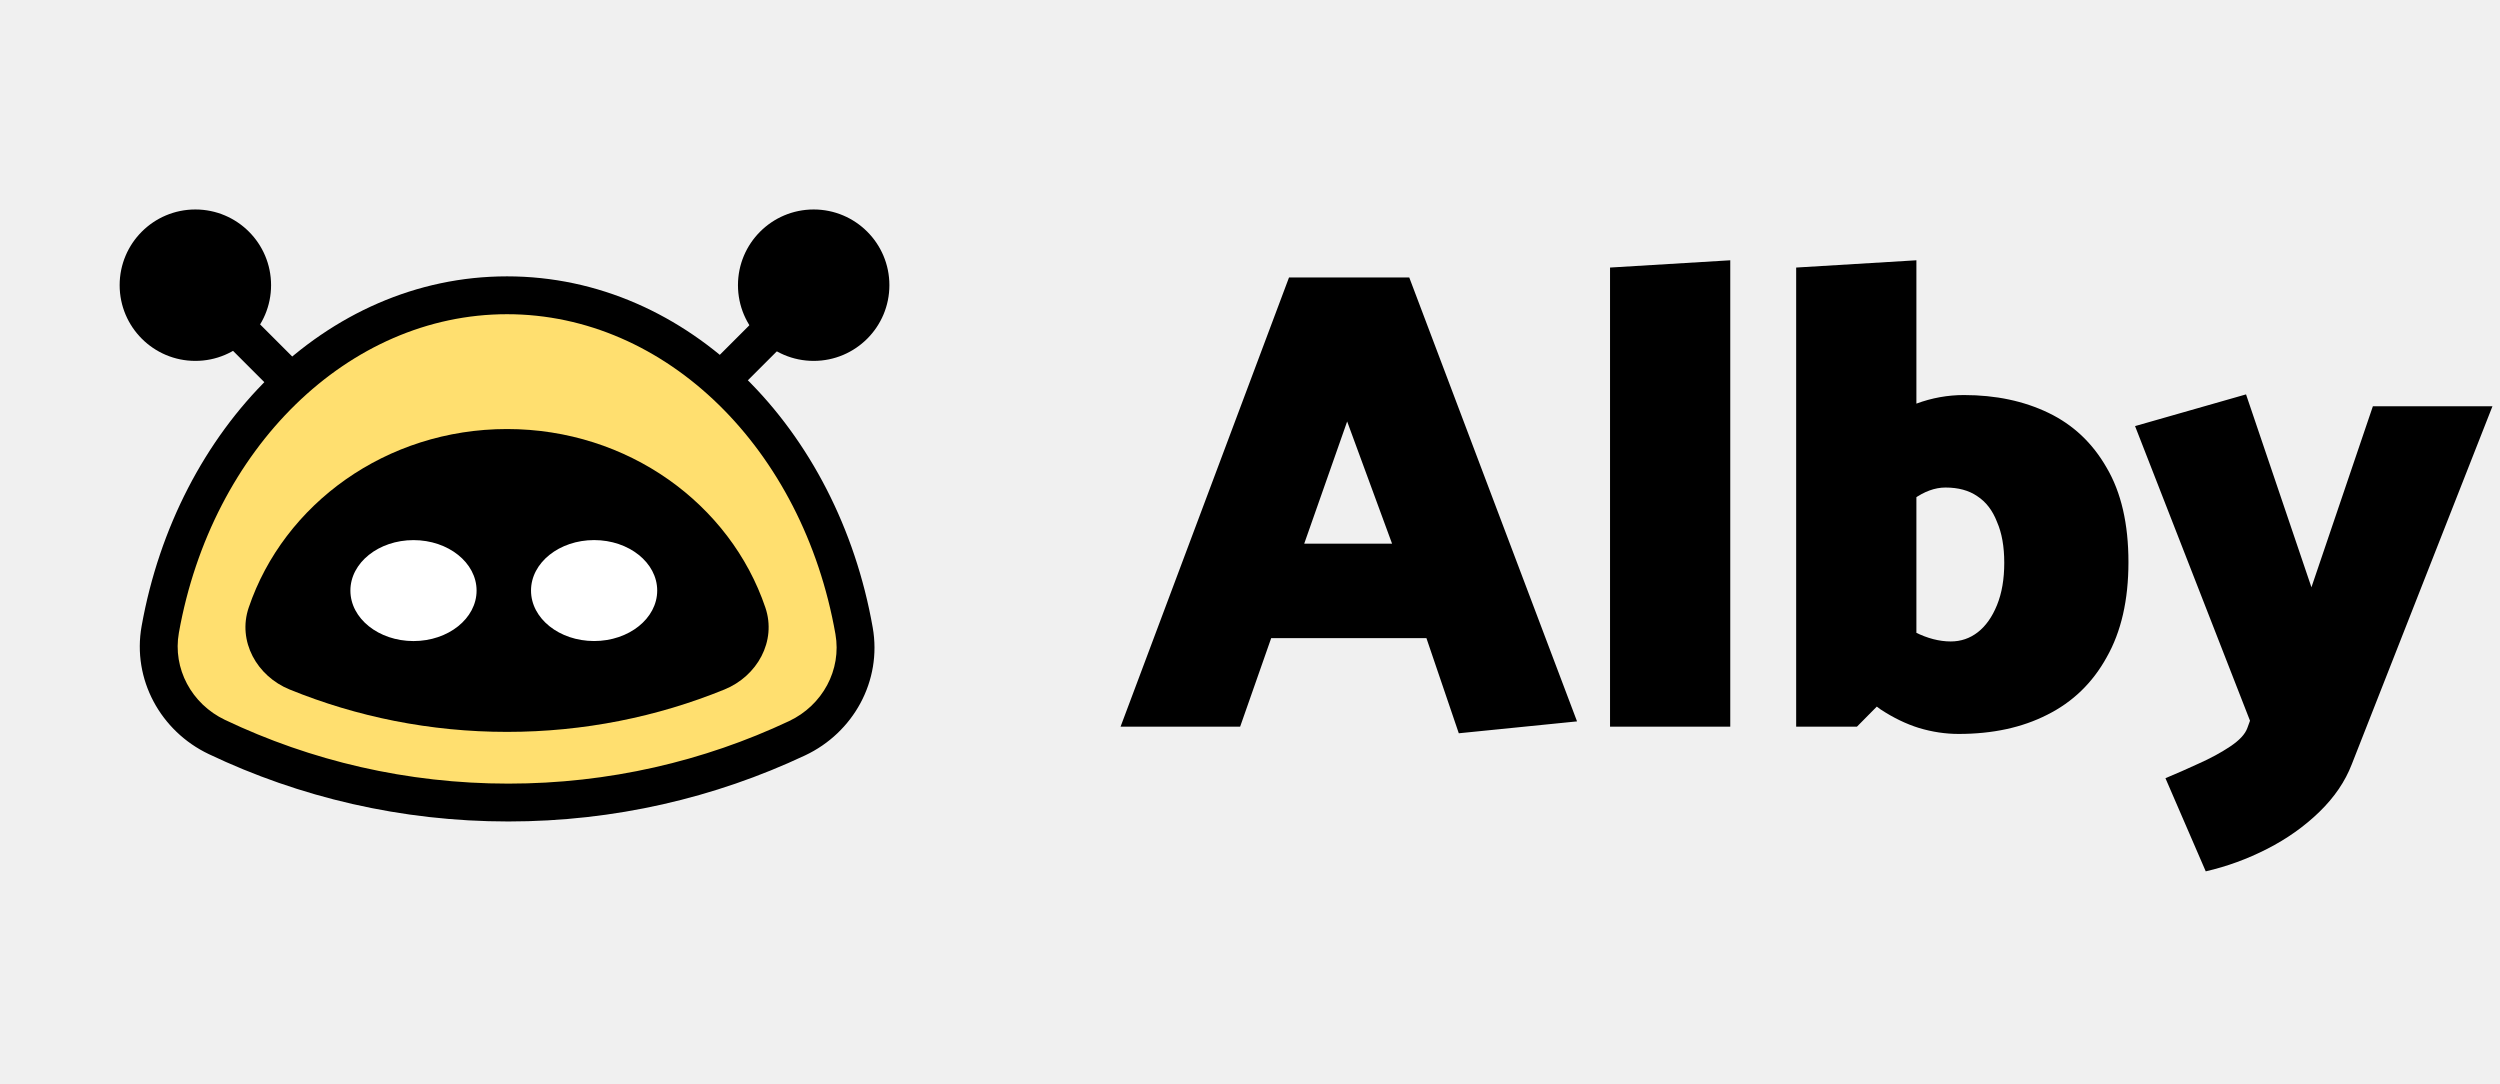
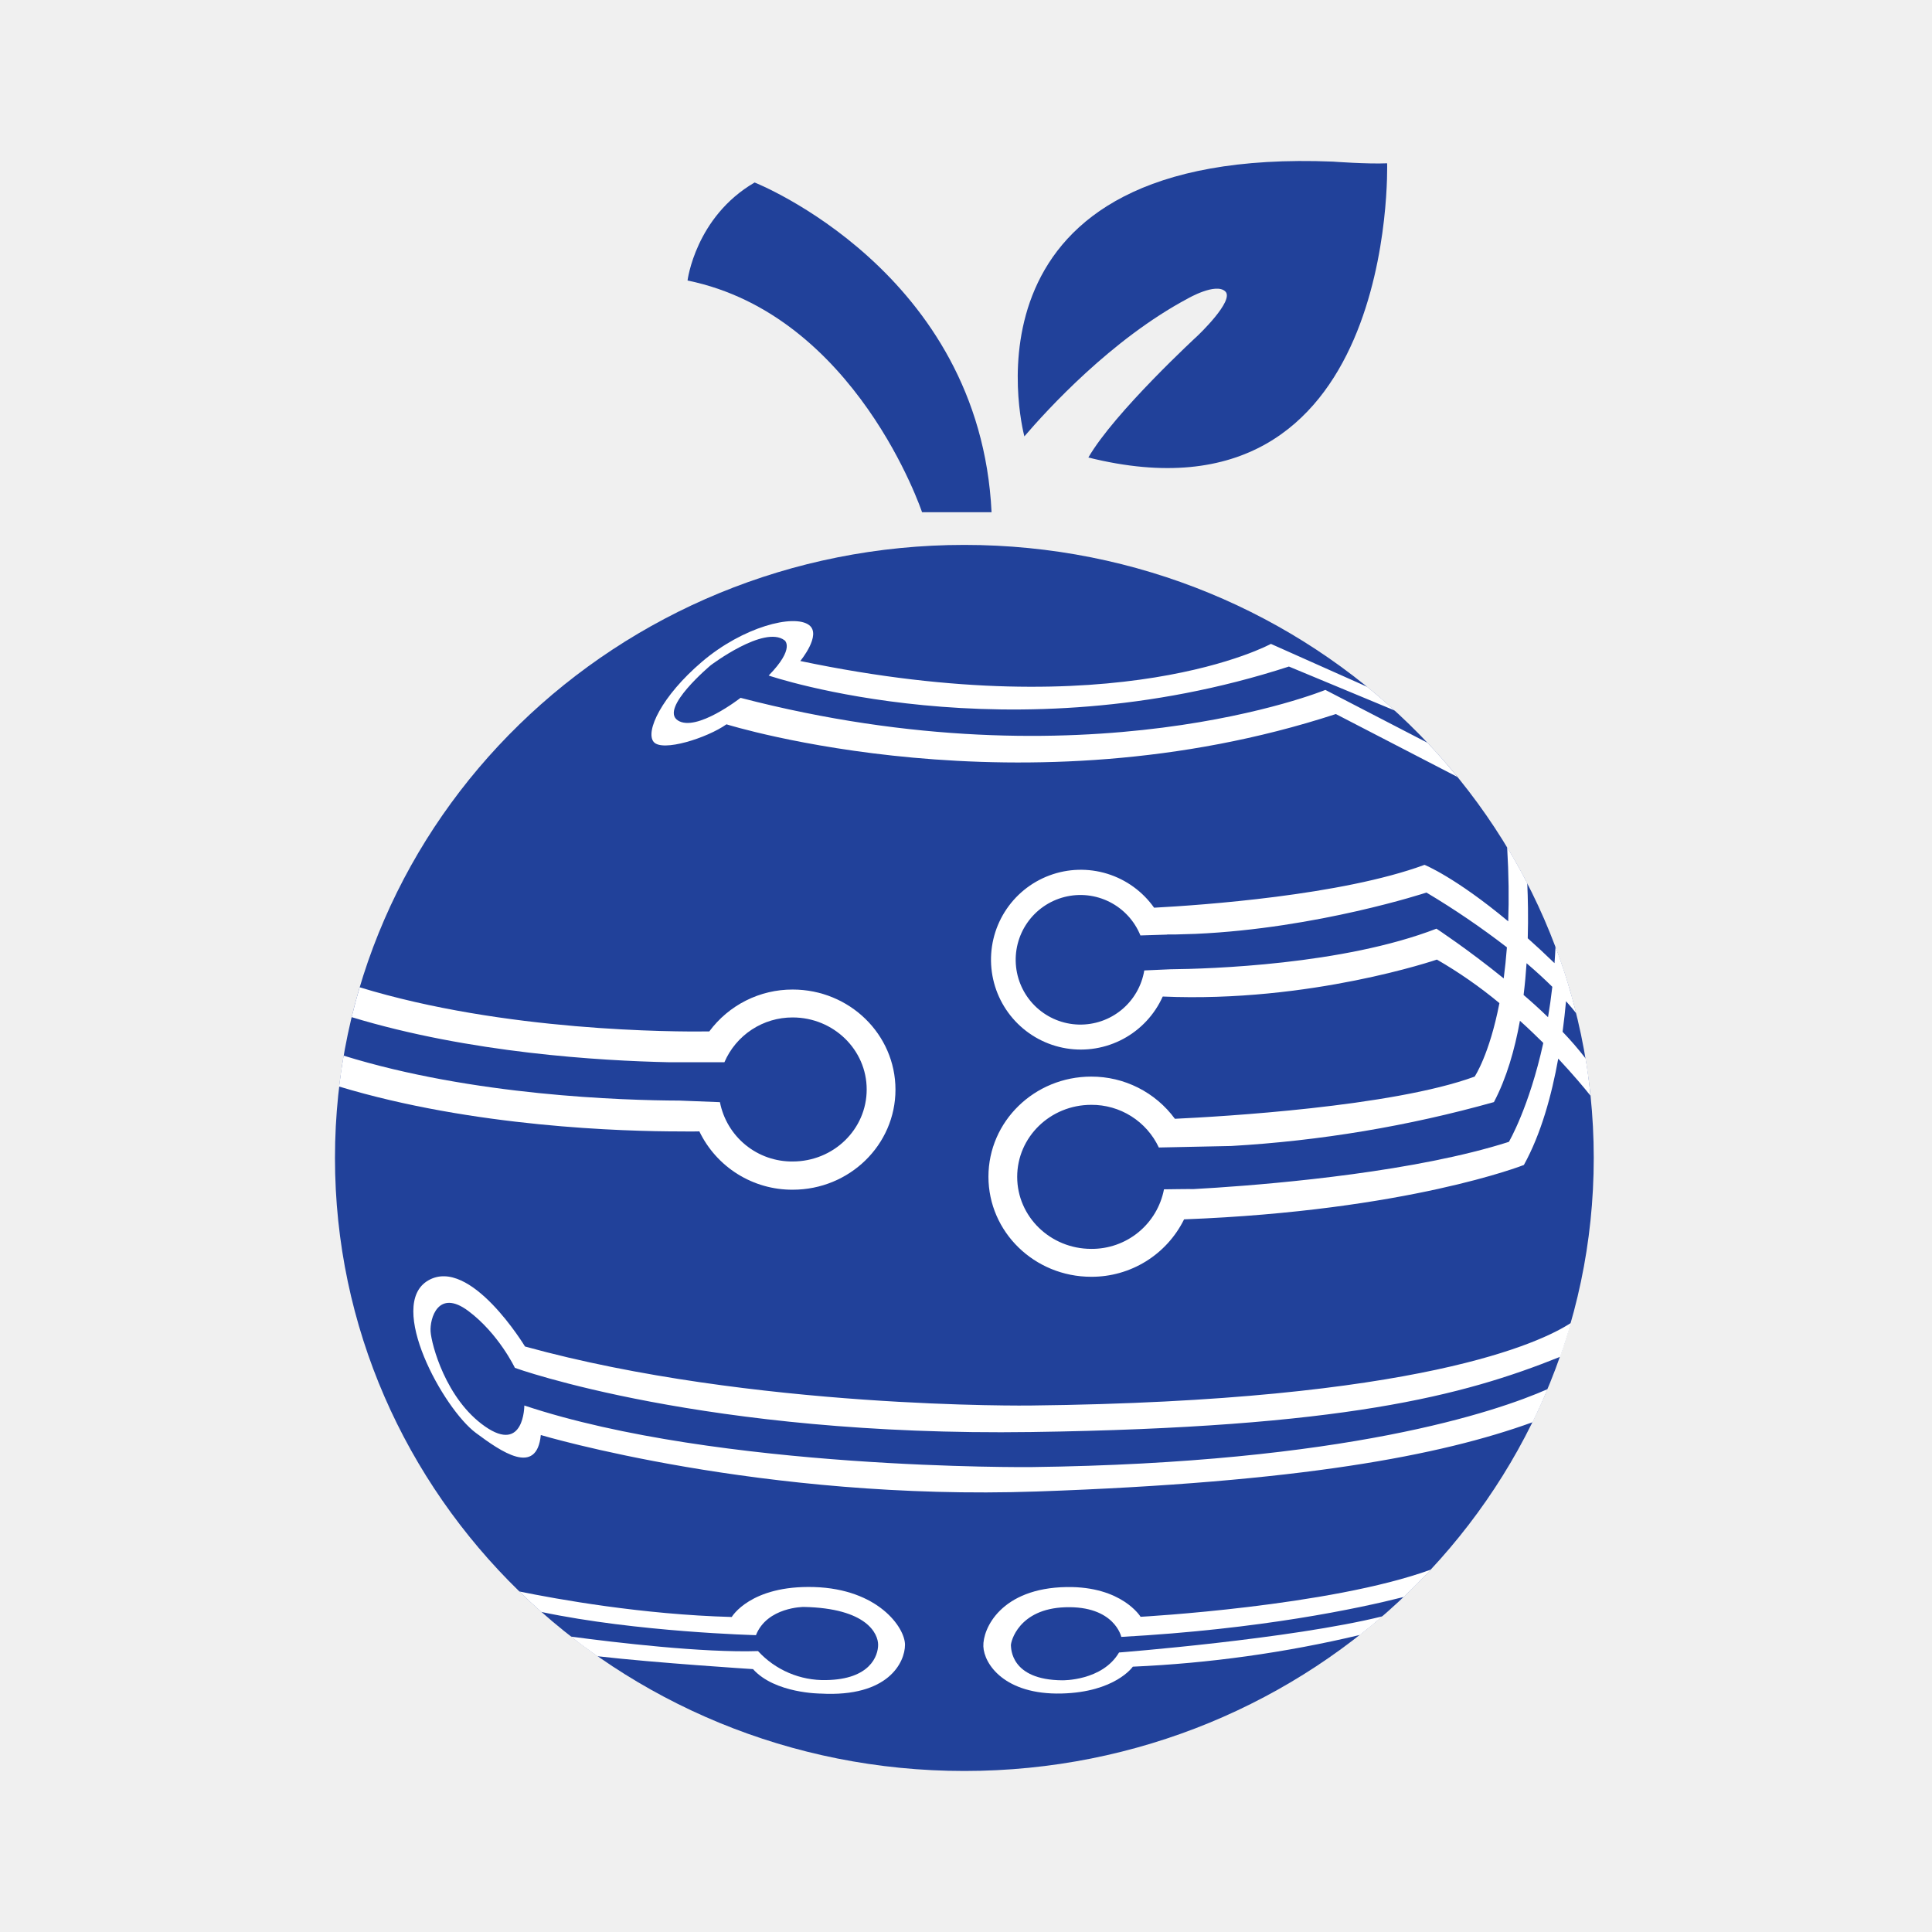
- <svg xmlns="http://www.w3.org/2000/svg" width="1211" height="525" viewBox="0 0 1211 525" fill="none">
-   <circle cx="36.675" cy="36.675" r="36.675" transform="matrix(-1 0 0 1 131.308 101.468)" fill="black" />
-   <path d="M88.52 132.641L156.98 201.101" stroke="black" stroke-width="18.337" />
-   <circle cx="394.145" cy="138.143" r="36.675" fill="black" />
-   <path d="M400.869 132.641L332.409 201.101" stroke="black" stroke-width="18.337" />
-   <path fill-rule="evenodd" clip-rule="evenodd" d="M105.043 356.993C85.276 347.583 73.772 326.451 77.626 304.901C94.165 212.406 163.093 143.033 245.611 143.033C328.33 143.033 397.391 212.743 413.716 305.573C417.513 327.163 405.915 348.285 386.081 357.618C343.64 377.591 296.235 388.755 246.222 388.755C195.69 388.755 147.82 377.358 105.043 356.993Z" fill="#FFDF6F" />
-   <path d="M413.716 305.573L422.746 303.985L413.716 305.573ZM386.081 357.618L382.177 349.322L386.081 357.618ZM86.651 306.515C102.633 217.14 168.694 152.201 245.611 152.201V133.864C157.491 133.864 85.697 207.672 68.6 303.287L86.651 306.515ZM245.611 152.201C322.713 152.201 388.911 217.457 404.686 307.161L422.746 303.985C405.872 208.028 333.946 133.864 245.611 133.864V152.201ZM382.177 349.322C340.932 368.732 294.857 379.586 246.222 379.586V397.924C297.613 397.924 346.348 386.449 389.985 365.914L382.177 349.322ZM246.222 379.586C197.082 379.586 150.556 368.505 108.984 348.714L101.102 365.272C145.084 386.21 194.298 397.924 246.222 397.924V379.586ZM404.686 307.161C407.73 324.47 398.462 341.659 382.177 349.322L389.985 365.914C413.369 354.91 427.296 329.855 422.746 303.985L404.686 307.161ZM68.6 303.287C63.982 329.11 77.798 354.178 101.102 365.272L108.984 348.714C92.754 340.988 83.562 323.792 86.651 306.515L68.6 303.287Z" fill="black" />
-   <path fill-rule="evenodd" clip-rule="evenodd" d="M140.311 333.998C124.4 327.518 114.962 310.589 120.475 294.317C137.477 244.138 187.075 207.825 245.611 207.825C304.148 207.825 353.745 244.138 370.748 294.317C376.261 310.589 366.823 327.518 350.912 333.998C318.414 347.233 282.864 354.525 245.611 354.525C208.358 354.525 172.808 347.233 140.311 333.998Z" fill="black" />
-   <ellipse cx="287.788" cy="286.065" rx="30.562" ry="24.45" fill="white" />
-   <ellipse cx="200.295" cy="286.08" rx="30.562" ry="24.45" fill="white" />
-   <path d="M674.32 263.36L652.56 204.16L631.76 263.36H674.32ZM624.4 134.4H682.64L763.92 349.44L706.64 355.2L690.96 309.12H615.76L600.72 352H542.8L624.4 134.4ZM838.14 352H779.9V129.6L838.14 126.08V352ZM899.503 352H870.063V129.6L928.303 126.08V322.88L899.503 352ZM909.423 257.28L893.103 219.84C896.943 215.147 901.849 210.667 907.823 206.4C914.009 201.92 920.836 198.293 928.303 195.52C935.769 192.747 943.449 191.36 951.343 191.36C966.703 191.36 980.356 194.24 992.303 200C1004.25 205.76 1013.64 214.613 1020.46 226.56C1027.5 238.507 1031.02 253.76 1031.02 272.32C1031.02 290.667 1027.5 306.027 1020.46 318.4C1013.64 330.773 1004.04 340.053 991.663 346.24C979.503 352.427 965.209 355.52 948.783 355.52C942.383 355.52 935.983 354.56 929.583 352.64C923.396 350.72 917.209 347.733 911.023 343.68C905.049 339.413 899.076 333.867 893.103 327.04L909.423 292.8C915.609 298.56 921.689 303.04 927.663 306.24C933.636 309.227 939.396 310.72 944.943 310.72C949.849 310.72 954.223 309.227 958.063 306.24C961.903 303.253 964.996 298.88 967.343 293.12C969.689 287.36 970.863 280.533 970.863 272.64C970.863 264.747 969.689 258.133 967.343 252.8C965.209 247.253 962.009 243.093 957.743 240.32C953.689 237.547 948.569 236.16 942.383 236.16C937.263 236.16 932.036 238.08 926.703 241.92C921.369 245.76 915.609 250.88 909.423 257.28ZM1088.62 352.64L1089.9 349.12L1034.22 206.4L1087.98 191.04L1119.66 284.48L1149.42 196.8H1207.34L1139.19 370.24C1135.98 378.56 1130.76 386.24 1123.5 393.28C1116.25 400.32 1107.83 406.293 1098.22 411.2C1088.62 416.107 1078.7 419.733 1068.46 422.08L1048.94 376.96C1054.06 374.827 1059.4 372.48 1064.94 369.92C1070.7 367.36 1075.82 364.587 1080.3 361.6C1084.78 358.613 1087.56 355.627 1088.62 352.64Z" fill="black" />
+ <svg xmlns="http://www.w3.org/2000/svg" width="600" height="600" viewBox="0 0 600 600" fill="none">
+   <path d="M299.491 549.992C407.441 549.992 494.952 464.755 494.952 359.609C494.952 254.462 407.441 169.225 299.491 169.225C191.541 169.225 104.03 254.462 104.03 359.609C104.03 464.755 191.541 549.992 299.491 549.992Z" fill="#21419A" />
+   <path d="M443.335 230.678L440.596 229.267L411.603 214.257C411.603 214.257 337.431 244.678 229.988 216.718C229.988 216.718 216.222 227.486 210.493 223.723C204.765 219.961 220.721 206.601 220.721 206.601C220.721 206.601 237.287 194.082 243.625 198.836C243.625 198.836 247.104 201.227 238.716 209.793C238.716 209.793 313.158 235.291 400.286 207.001L433.167 220.671C430.381 218.123 427.515 215.661 424.57 213.286L394.697 199.966C394.697 199.966 347.249 225.985 248.534 205.28C248.534 205.28 255.282 197.144 251.263 194.122C246.594 190.61 230.738 194.653 218.011 205.51C205.445 216.218 200.316 227.226 203.015 230.418C205.714 233.61 219.611 229.187 225.61 224.944C225.61 224.944 317.237 253.634 414.862 221.752L452.643 241.306C449.677 237.65 446.574 234.107 443.335 230.678Z" fill="white" />
+   <path d="M223.82 207.402C217.671 212.235 213.962 217.689 215.542 219.6C217.122 221.512 223.39 219.14 229.538 214.307C235.687 209.473 239.396 204.019 237.816 202.108C236.237 200.197 229.968 202.578 223.82 207.402ZM227.679 212.055C225.229 213.986 222.68 214.857 221.96 214.056C221.241 213.256 222.68 210.954 225.13 209.053C227.579 207.152 230.128 206.251 230.848 207.052C231.568 207.852 230.128 210.134 227.679 212.065V212.055Z" fill="#21419A" />
+   <path d="M246.164 352.804C248.996 352.727 251.743 351.816 254.06 350.185C256.378 348.555 258.163 346.276 259.194 343.635C260.224 340.993 260.454 338.106 259.854 335.335C259.254 332.564 257.851 330.031 255.821 328.054C253.79 326.076 251.223 324.742 248.439 324.217C245.654 323.693 242.778 324.002 240.168 325.105C237.559 326.209 235.332 328.058 233.767 330.422C232.201 332.785 231.367 335.558 231.368 338.394C231.394 340.312 231.798 342.207 232.555 343.97C233.313 345.732 234.41 347.328 235.784 348.666C237.158 350.005 238.782 351.059 240.563 351.769C242.344 352.478 244.247 352.83 246.164 352.804ZM246.164 333.02C247.219 333.049 248.242 333.389 249.105 333.998C249.968 334.606 250.633 335.455 251.016 336.439C251.4 337.423 251.485 338.499 251.261 339.531C251.037 340.563 250.514 341.507 249.758 342.243C249.002 342.98 248.045 343.477 247.008 343.673C245.971 343.868 244.899 343.753 243.927 343.342C242.954 342.932 242.125 342.243 241.541 341.363C240.958 340.483 240.646 339.45 240.646 338.394C240.652 337.676 240.8 336.966 241.081 336.306C241.363 335.645 241.771 335.047 242.284 334.545C242.797 334.043 243.403 333.647 244.069 333.38C244.735 333.113 245.447 332.981 246.164 332.99V333.02Z" fill="#21419A" />
+   <path d="M338.881 351.073C336.049 351.149 333.303 352.06 330.985 353.691C328.668 355.322 326.882 357.601 325.852 360.242C324.821 362.883 324.591 365.77 325.191 368.541C325.791 371.313 327.194 373.845 329.225 375.823C331.255 377.8 333.823 379.135 336.607 379.659C339.391 380.183 342.268 379.874 344.877 378.771C347.487 377.667 349.714 375.818 351.279 373.455C352.844 371.091 353.678 368.318 353.677 365.483C353.651 363.564 353.248 361.669 352.49 359.907C351.732 358.144 350.635 356.548 349.261 355.21C347.887 353.872 346.263 352.818 344.482 352.108C342.701 351.398 340.798 351.046 338.881 351.073ZM338.881 370.857C337.826 370.827 336.803 370.487 335.94 369.879C335.077 369.271 334.413 368.422 334.029 367.437C333.646 366.453 333.561 365.378 333.784 364.345C334.008 363.313 334.531 362.37 335.287 361.633C336.044 360.896 337 360.399 338.038 360.204C339.075 360.008 340.146 360.123 341.119 360.534C342.091 360.945 342.921 361.633 343.504 362.513C344.088 363.394 344.399 364.426 344.4 365.483C344.379 366.928 343.786 368.305 342.751 369.312C341.716 370.32 340.324 370.875 338.881 370.857Z" fill="#21419A" />
+   <path d="M335.292 285.086C332.725 285.112 330.223 285.898 328.102 287.345C325.981 288.792 324.335 290.836 323.373 293.218C322.411 295.6 322.175 298.214 322.695 300.731C323.215 303.247 324.468 305.553 326.296 307.357C328.123 309.161 330.444 310.383 332.965 310.869C335.485 311.355 338.093 311.083 340.46 310.087C342.826 309.091 344.845 307.416 346.261 305.273C347.678 303.13 348.428 300.615 348.419 298.045C348.412 296.33 348.067 294.633 347.403 293.052C346.738 291.471 345.768 290.037 344.548 288.833C343.328 287.628 341.883 286.677 340.294 286.034C338.705 285.391 337.005 285.069 335.292 285.086ZM335.292 302.879C334.34 302.865 333.413 302.57 332.629 302.03C331.844 301.491 331.236 300.731 330.881 299.847C330.526 298.963 330.44 297.993 330.635 297.06C330.829 296.127 331.294 295.273 331.972 294.604C332.65 293.935 333.511 293.481 334.445 293.3C335.38 293.12 336.347 293.219 337.226 293.587C338.104 293.955 338.854 294.574 339.382 295.368C339.909 296.161 340.191 297.092 340.191 298.045C340.18 299.336 339.658 300.57 338.74 301.476C337.822 302.382 336.582 302.887 335.292 302.879Z" fill="#21419A" />
+   <path d="M163.045 418.17C163.045 418.17 146.049 390.08 132.983 397.655C119.916 405.231 137.691 437.503 147.779 444.999C155.627 450.833 166.664 458.548 167.954 445.659C167.954 445.659 236.467 466.173 322.165 463.191C403.685 460.349 447.264 452.074 475.957 441.686C477.609 438.317 479.162 434.891 480.615 431.409C464.689 438.414 418.001 454.375 320.316 455.616C320.316 455.616 223.17 456.617 162.835 436.493C162.835 436.493 162.835 451.503 150.628 442.997C138.421 434.491 133.992 417.499 133.722 413.516C133.453 409.534 136.042 400.107 145.45 407.142C154.857 414.177 159.906 424.804 159.906 424.804C159.906 424.804 218.811 446.189 320.296 444.728C416.841 443.337 454.262 433.531 484.534 421.362C485.754 417.9 486.87 414.39 487.884 410.835C478.836 416.769 441.125 435.162 320.156 436.493C320.116 436.493 233.807 437.693 163.045 418.17Z" fill="white" />
+   <path d="M140.621 413.737C137.482 415.508 138.101 422.283 142.02 428.887C145.939 435.492 151.648 439.405 154.797 437.643C157.946 435.882 157.317 429.097 153.398 422.493C149.479 415.888 143.76 411.965 140.621 413.737ZM149.778 430.548C148.779 431.139 146.839 429.838 145.54 427.646C144.24 425.455 144.03 423.203 145.08 422.643C146.129 422.082 148.019 423.353 149.319 425.545C150.618 427.736 150.818 429.958 149.778 430.548Z" fill="#21419A" />
+   <path d="M331.293 492.872C310.838 493.173 305.18 505.821 305.389 511.295C305.599 516.769 311.968 526.356 329.663 525.936C346.369 525.535 351.808 517.6 351.808 517.6C375.584 516.555 399.207 513.254 422.36 507.743C424.74 505.868 427.072 503.94 429.358 501.959C400.846 509.044 347.529 513.197 347.529 513.197C342.31 522.063 329.943 521.833 329.943 521.833C313.787 521.733 314.037 511.826 313.947 511.005C313.877 509.904 316.307 499.627 330.823 499.147C346.159 498.646 348.229 508.353 348.229 508.353C391.588 505.962 421.89 499.527 435.947 495.954C438.839 493.206 441.645 490.374 444.365 487.458C412.992 498.887 354.217 502.109 354.217 502.109C354.217 502.109 348.479 492.622 331.293 492.872Z" fill="white" />
+   <path d="M330.073 504.32C323.815 504.871 319.006 508.223 319.336 511.806C319.666 515.388 325.014 517.81 331.283 517.279C337.551 516.749 342.35 513.377 342.02 509.794C341.69 506.212 336.292 503.77 330.073 504.32ZM330.943 513.637C328.833 513.827 327.034 512.996 326.944 511.796C326.854 510.595 328.444 509.464 330.553 509.274C332.662 509.084 334.462 509.914 334.552 511.115C334.642 512.316 333.052 513.447 330.943 513.637Z" fill="#21419A" />
+   <path d="M253.312 517.93C259.651 518.61 265.159 516.129 265.619 512.376C266.079 508.623 261.3 505.041 254.962 504.37C248.624 503.7 243.115 506.172 242.655 509.924C242.195 513.677 246.974 517.249 253.312 517.93ZM254.312 509.544C256.442 509.774 258.051 510.985 257.901 512.246C257.751 513.507 255.902 514.347 253.762 514.117C251.623 513.887 250.023 512.676 250.173 511.415C250.323 510.154 252.203 509.314 254.312 509.544Z" fill="#21419A" />
+   <path d="M254.872 525.955C275.937 527.136 281.055 516.179 281.055 510.805C281.055 505.431 272.668 493.473 252.833 492.872C232.997 492.272 227.249 502.169 227.249 502.169C199.546 501.428 173.003 496.645 161.266 494.243C163.498 496.418 165.781 498.539 168.114 500.608C197.916 506.882 234.767 507.813 234.767 507.813C238.246 499.047 249.593 499.047 249.593 499.047C269.278 499.447 272.708 507.412 272.708 510.805C272.708 514.197 270.258 521.562 256.552 521.763C252.59 521.854 248.654 521.098 245.008 519.545C241.361 517.991 238.088 515.677 235.407 512.756C218.301 513.327 191.148 510.104 177.321 508.263C179.987 510.365 182.73 512.396 185.549 514.357C203.885 516.459 233.857 518.36 233.857 518.36C240.656 525.955 254.872 525.955 254.872 525.955Z" fill="white" />
+   <path d="M492.432 328.727C490.197 325.835 487.808 323.065 485.274 320.431C485.724 317.069 486.074 313.866 486.344 310.934C487.584 312.315 488.633 313.566 489.513 314.687C488.693 311.398 487.79 308.146 486.804 304.93C486.534 304.04 486.254 303.149 485.974 302.268C485.074 299.486 484.111 296.734 483.085 294.013C483.005 295.754 482.885 297.445 482.765 299.116C479.859 296.307 477.09 293.732 474.457 291.391C474.647 284.886 474.517 279.012 474.307 274.289C472.347 270.493 470.265 266.767 468.059 263.111C468.568 271.647 468.638 279.322 468.388 286.127C451.853 272.347 442.395 268.585 442.395 268.585C416.611 278.081 373.072 281.113 358.416 281.894C354.861 276.871 349.747 273.165 343.869 271.352C337.992 269.539 331.681 269.722 325.918 271.871C320.155 274.02 315.263 278.015 312.003 283.236C308.743 288.456 307.299 294.608 307.894 300.735C308.489 306.862 311.09 312.62 315.293 317.114C319.496 321.608 325.065 324.586 331.134 325.584C337.203 326.582 343.431 325.544 348.849 322.632C354.268 319.721 358.573 315.098 361.095 309.483C406.944 311.485 446.244 298.005 446.244 298.005C453.084 301.957 459.579 306.48 465.659 311.525C462.53 327.636 457.961 334.351 457.961 334.351C432.338 343.737 378.931 346.79 364.874 347.45C361.878 343.373 357.962 340.061 353.445 337.785C348.928 335.509 343.938 334.332 338.881 334.351C321.255 334.351 306.969 348.271 306.969 365.433C306.969 382.595 321.255 396.515 338.881 396.515C344.875 396.545 350.757 394.89 355.856 391.737C360.956 388.584 365.068 384.061 367.724 378.682C437.266 376.02 473.257 361.79 473.257 361.79C478.606 352.113 481.895 340.045 483.925 328.767C488.593 333.77 492.042 337.873 493.922 340.255C493.602 336.382 493.062 332.54 492.432 328.727ZM446.104 288.409C417.111 299.616 375.662 300.897 363.445 301.017L355.367 301.378C354.569 306.171 352.066 310.513 348.319 313.603C344.572 316.693 339.835 318.321 334.982 318.188C330.129 318.054 325.489 316.167 321.917 312.876C318.346 309.585 316.085 305.111 315.552 300.281C315.019 295.451 316.249 290.592 319.017 286.599C321.784 282.607 325.901 279.752 330.608 278.561C335.314 277.37 340.292 277.924 344.623 280.12C348.953 282.316 352.343 286.007 354.167 290.51L362.465 290.25V290.2H365.314L371.313 290.02C409.183 288.329 442.995 277.191 442.995 277.191C451.657 282.357 460.004 288.038 467.989 294.203C467.719 297.665 467.379 300.877 466.989 303.849C455.752 294.733 446.104 288.409 446.104 288.409ZM468.598 354.615C439.946 363.772 397.736 367.514 377.791 368.845C374.862 369.035 372.403 369.185 370.543 369.285C370.543 369.215 361.485 369.355 361.485 369.355C360.477 374.598 357.663 379.319 353.535 382.699C349.406 386.078 344.224 387.9 338.891 387.849C326.214 387.849 315.897 377.841 315.897 365.483C315.897 353.124 326.174 343.117 338.891 343.117C343.29 343.084 347.606 344.315 351.328 346.663C355.049 349.011 358.019 352.379 359.886 356.366L382.38 355.896C409.981 354.305 437.329 349.735 463.95 342.266C467.869 334.831 470.408 326.015 472.028 317.009C474.627 319.35 477.026 321.662 479.286 323.894C474.867 343.998 468.598 354.615 468.598 354.615ZM480.755 315.898C478.286 313.516 475.757 311.205 473.167 308.993C473.577 305.661 473.877 302.358 474.087 299.136C477.186 301.778 479.826 304.23 482.085 306.461C481.705 309.764 481.262 312.909 480.755 315.898Z" fill="white" />
+   <path d="M217.191 351.363C219.819 356.817 223.937 361.413 229.069 364.619C234.201 367.825 240.135 369.509 246.184 369.475C263.81 369.475 278.096 355.556 278.096 338.394C278.096 321.232 263.81 307.312 246.184 307.312C241.148 307.295 236.179 308.464 231.678 310.724C227.176 312.984 223.269 316.271 220.271 320.321C209.273 320.471 156.597 320.371 111.698 306.611C110.792 309.667 109.958 312.756 109.199 315.878C145.879 327.046 186.469 329.437 207.784 329.888H224.97C226.752 325.746 229.711 322.219 233.479 319.746C237.248 317.273 241.658 315.963 246.164 315.978C258.841 315.978 269.158 325.985 269.158 338.344C269.158 350.702 258.881 360.709 246.164 360.709C240.843 360.762 235.671 358.948 231.546 355.583C227.421 352.218 224.602 347.514 223.58 342.286L211.003 341.796C193.557 341.736 146.889 340.315 106.709 327.836C106.163 331.012 105.696 334.211 105.31 337.433C147.039 350.062 193.737 351.373 211.283 351.373C213.992 351.423 215.992 351.393 217.191 351.363Z" fill="white" />
+   <path d="M430.788 50.712C424.73 50.992 413.962 50.191 413.962 50.191C295.912 45.408 317.207 131.969 318.126 135.521C325.125 127.355 345.12 105.37 368.914 92.691C368.914 92.691 377.571 87.688 380.531 90.51C383.49 93.331 371.943 104.249 371.943 104.249C371.943 104.249 346.109 128.036 338.001 142.086C434.137 166.053 430.788 50.712 430.788 50.712Z" fill="#21419A" />
+   <path d="M213.522 87.117C213.522 87.117 215.962 67.383 234.357 56.676C234.357 56.676 304.34 84.295 307.939 159.078H286.354C286.354 159.078 265.889 97.825 213.522 87.117Z" fill="#21419A" />
</svg>
